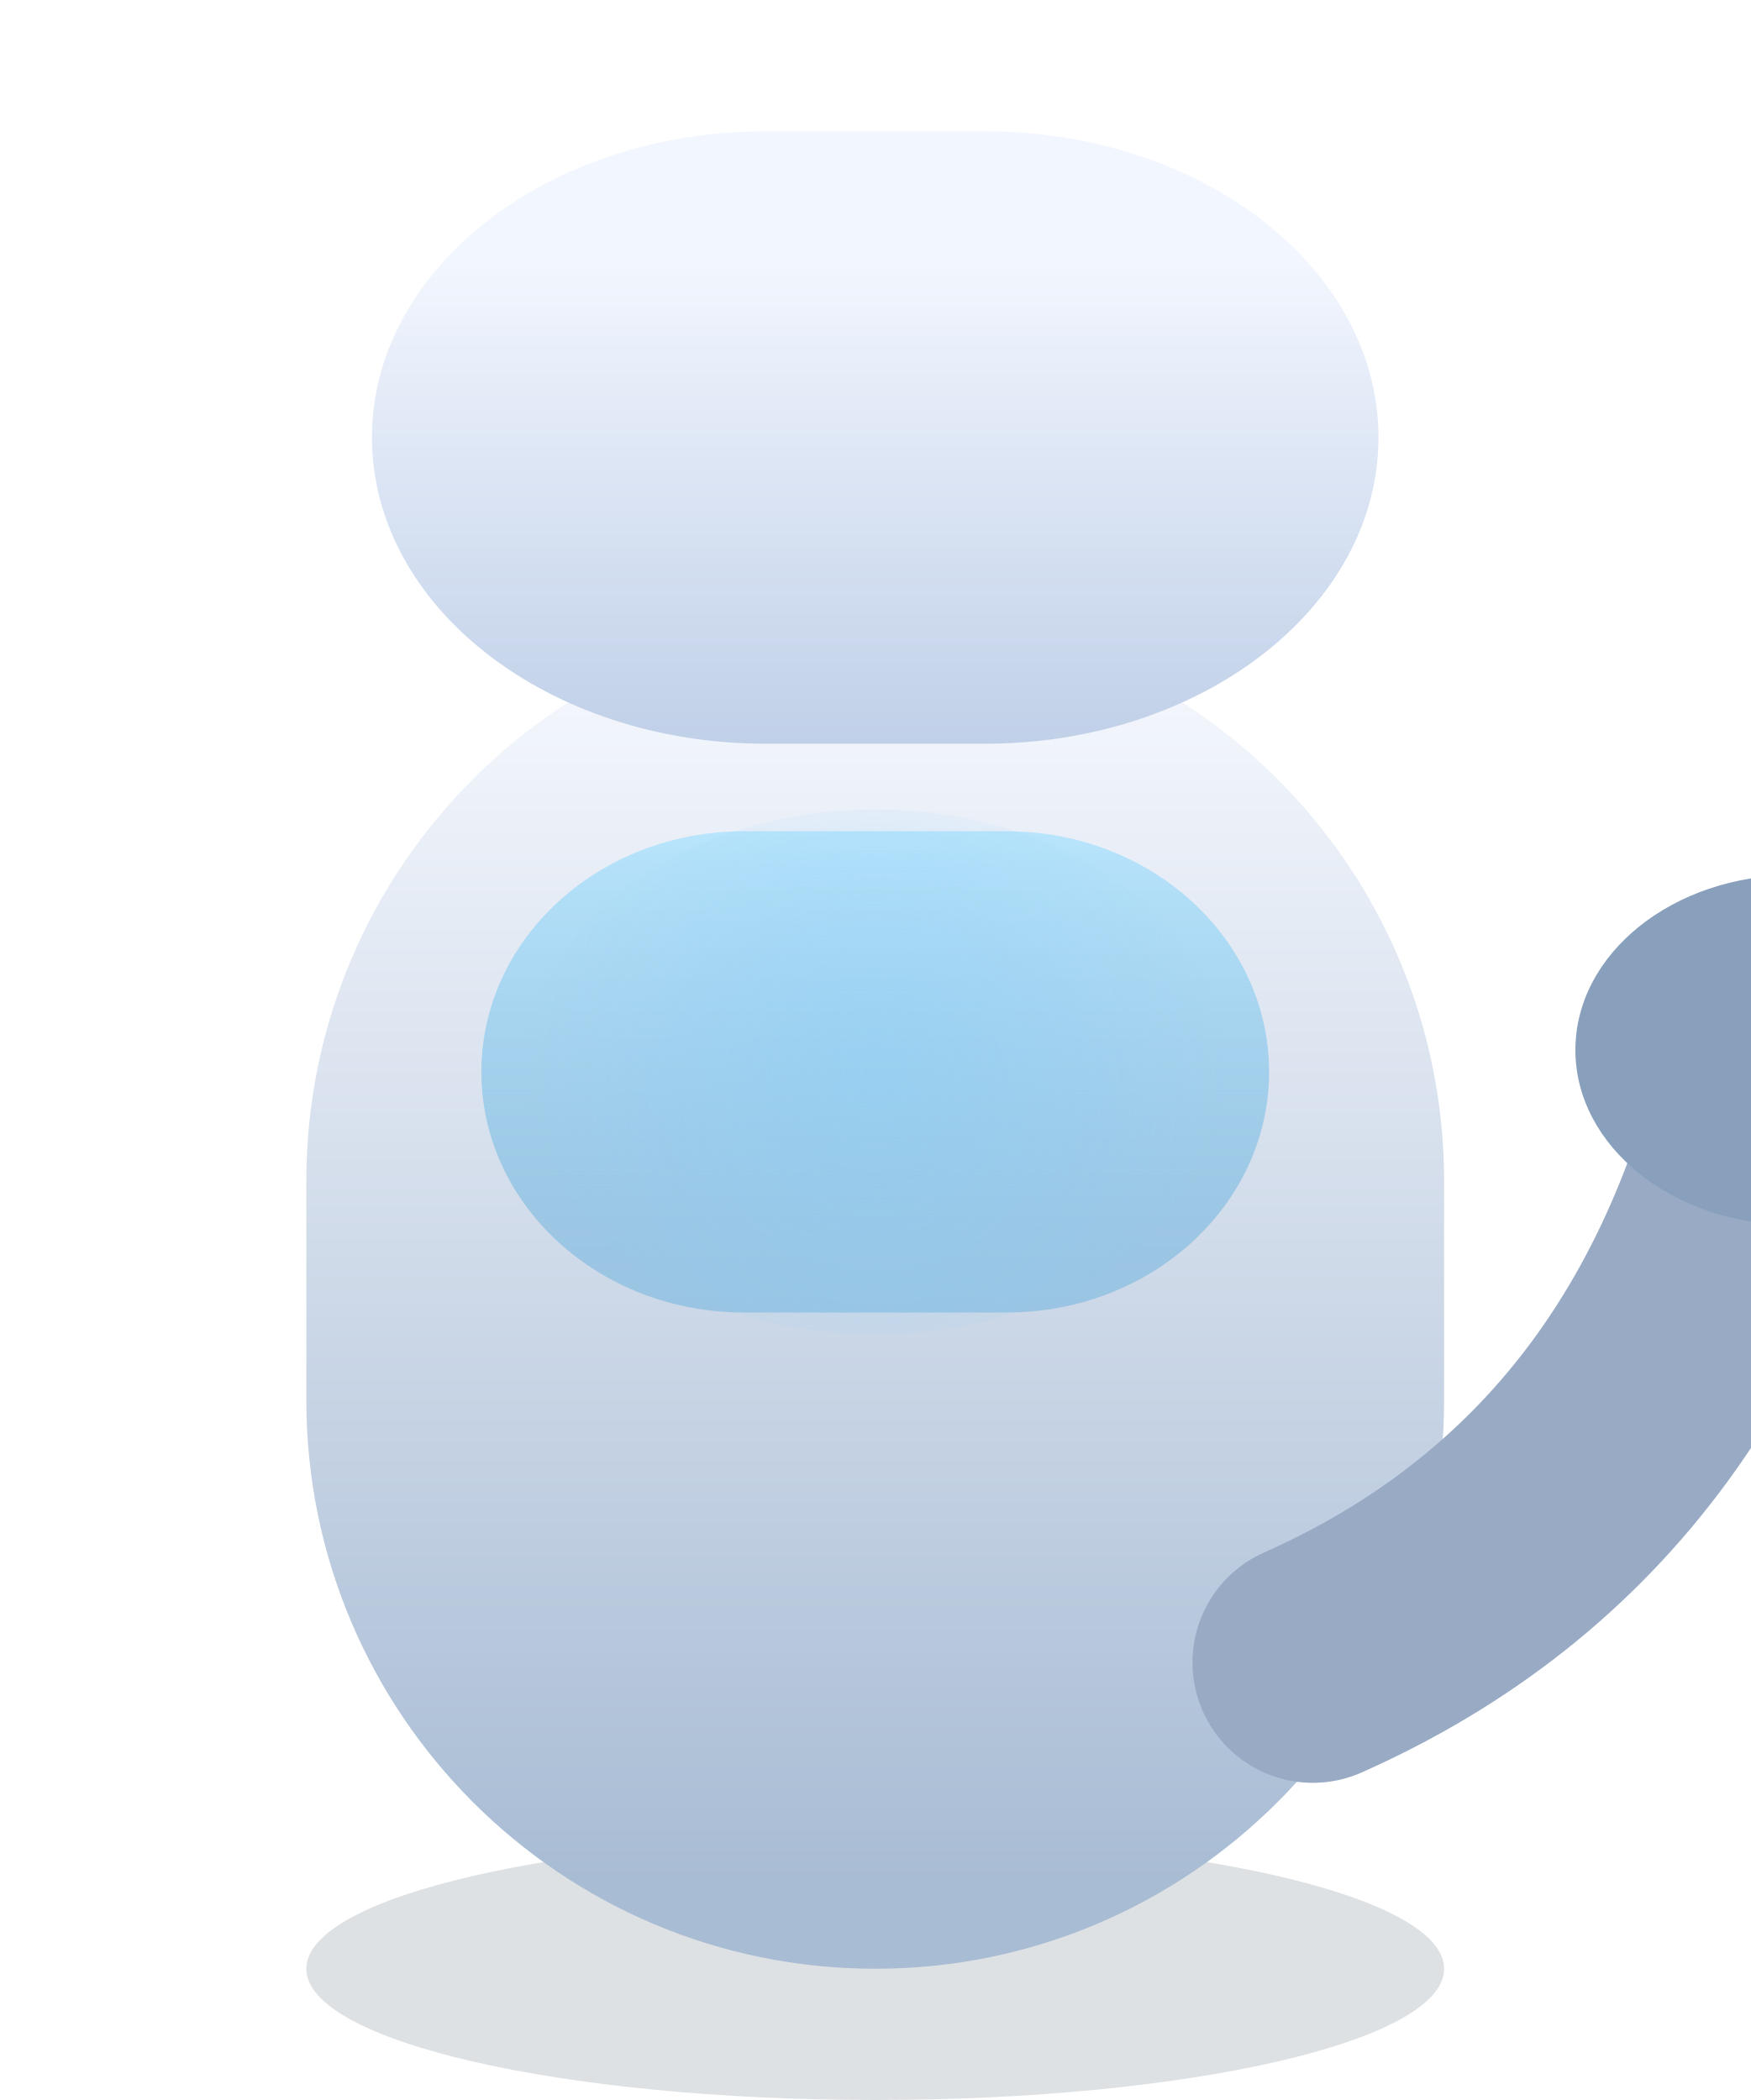
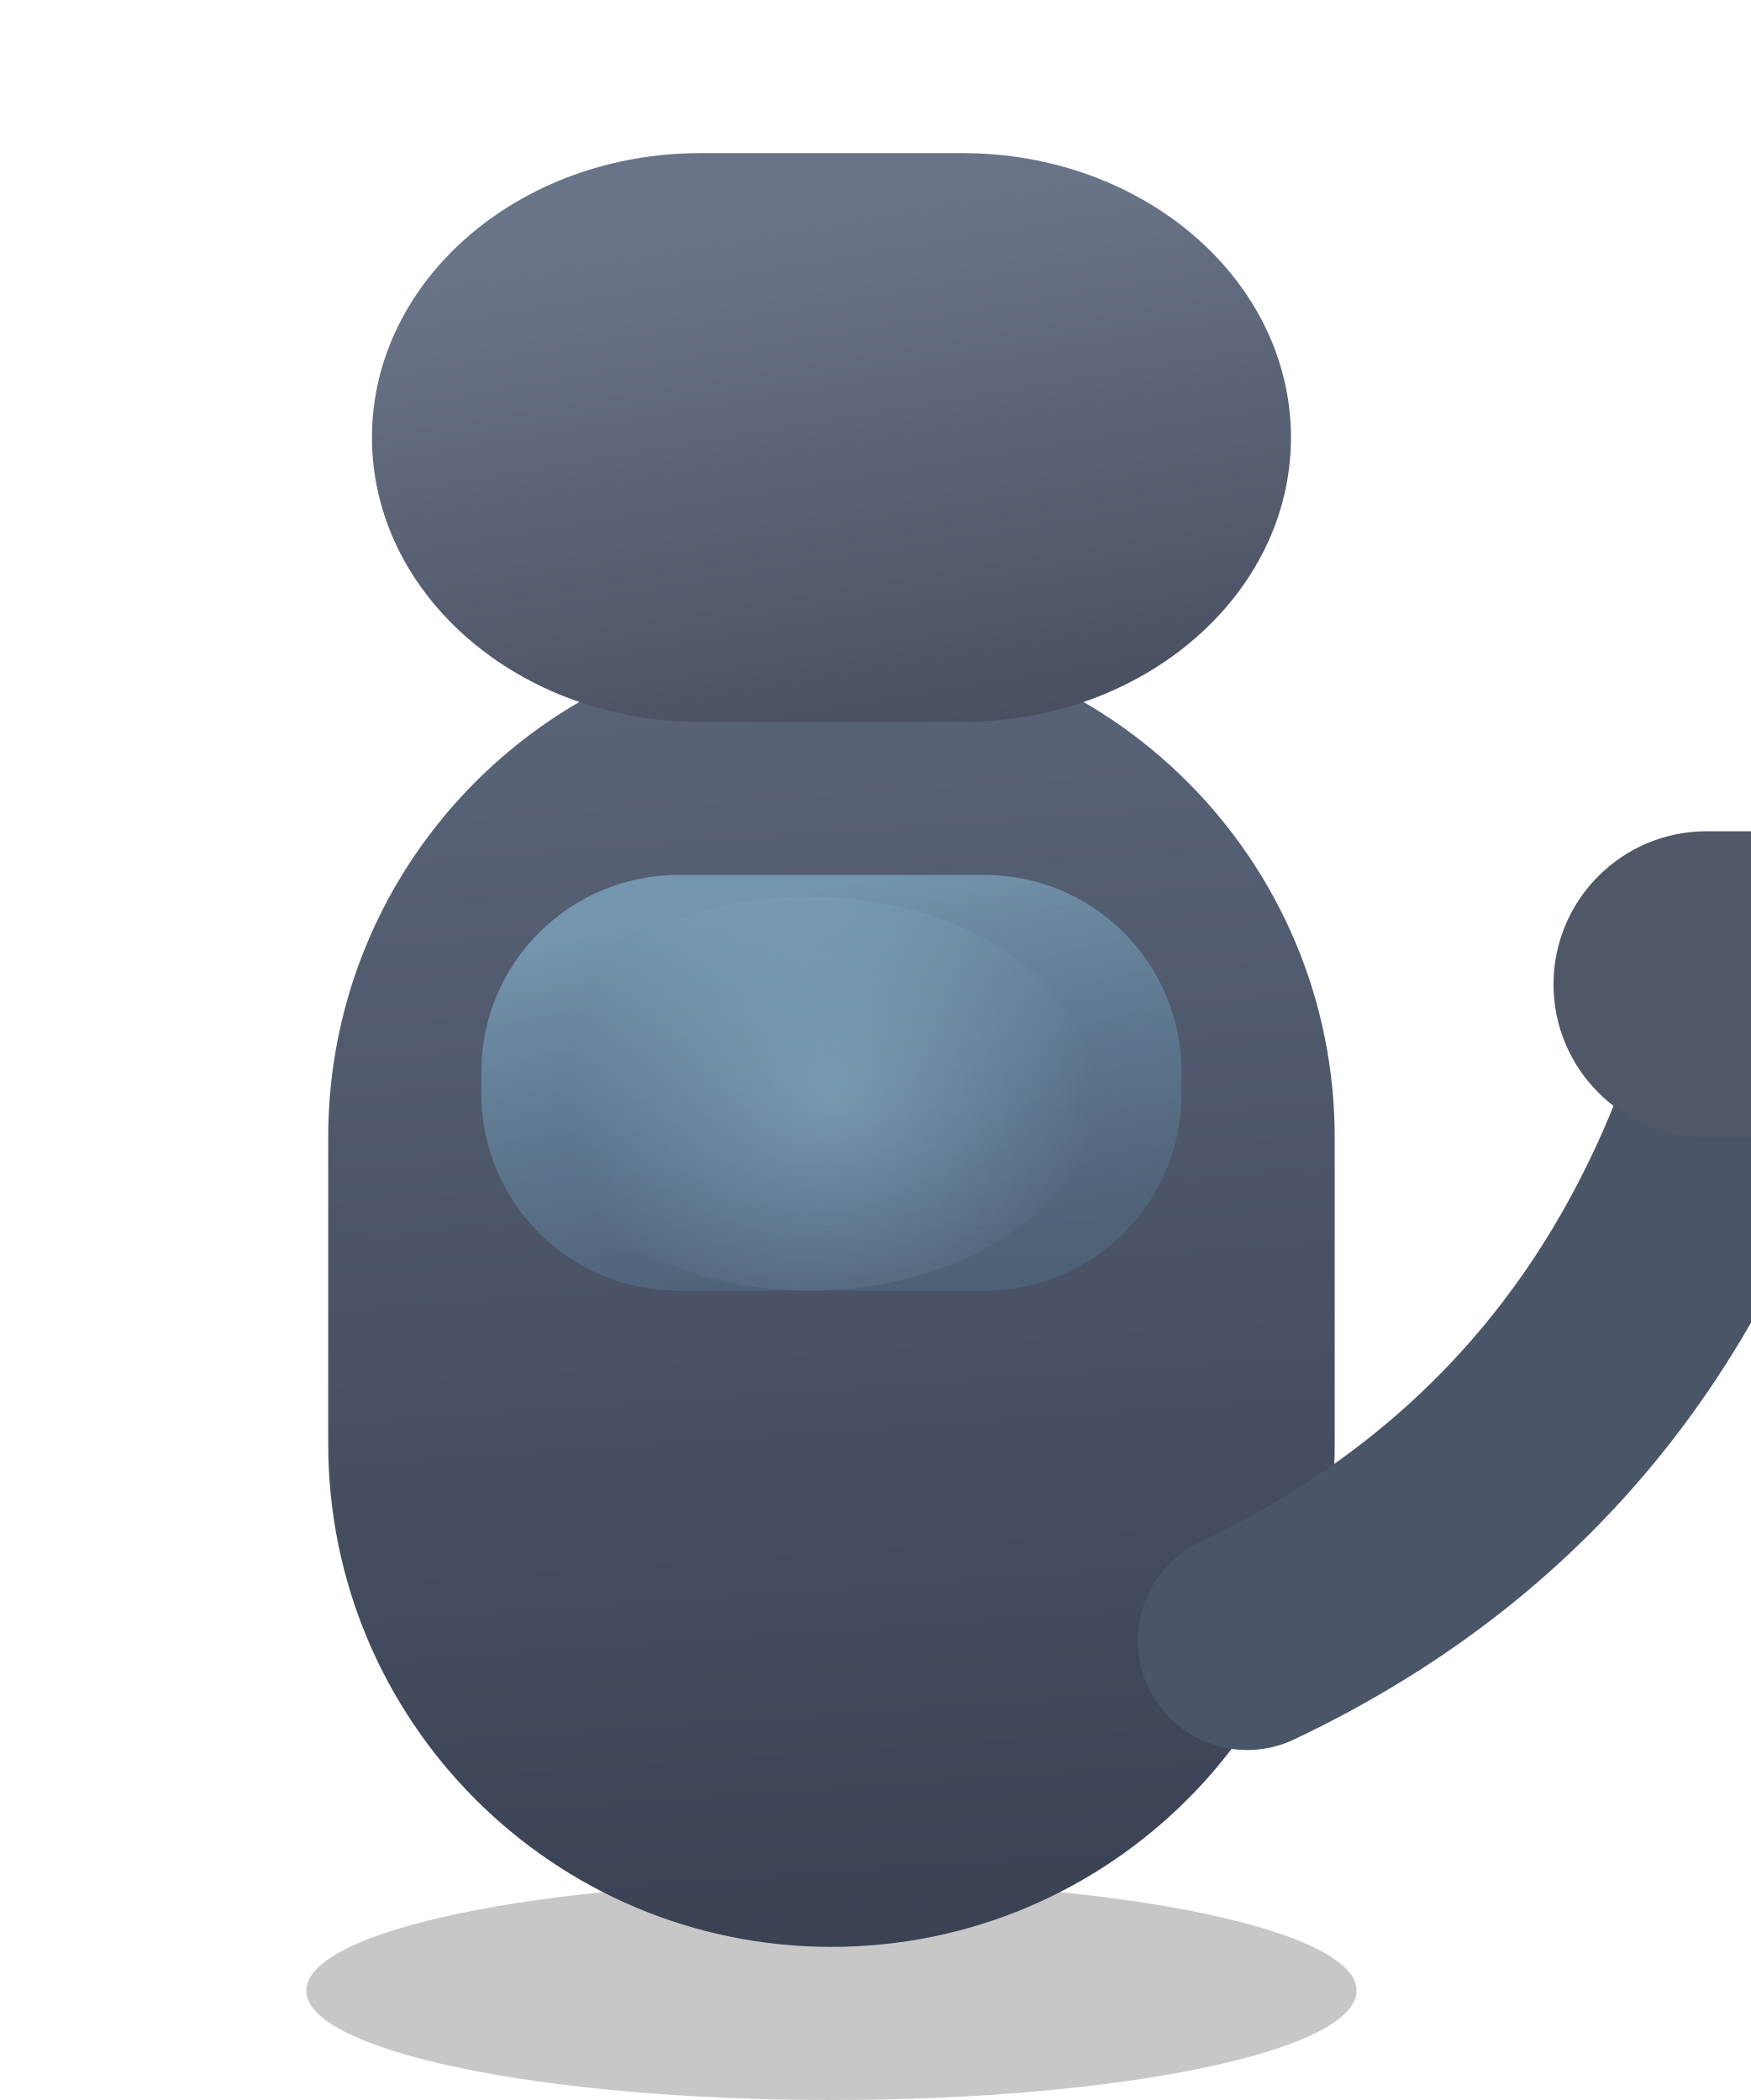
<svg xmlns="http://www.w3.org/2000/svg" viewBox="0 0 80 96" role="img" aria-label="Fuel pump hero">
  <defs>
-     <linearGradient id="pump-body" x1="40" y1="28" x2="40" y2="86" gradientUnits="userSpaceOnUse">
-       <stop stop-color="#F8FAFF" />
-       <stop offset="1" stop-color="#A8BCD4" />
+     <linearGradient id="pump-body" x1="38" y1="30" x2="42" y2="88" gradientUnits="userSpaceOnUse">
+       <stop stop-color="#5a6478" />
+       <stop offset="1" stop-color="#3a4254" />
    </linearGradient>
-     <linearGradient id="pump-head" x1="40" y1="12" x2="40" y2="34" gradientUnits="userSpaceOnUse">
-       <stop stop-color="#F2F6FE" />
-       <stop offset="1" stop-color="#C0D0E8" />
+     <linearGradient id="pump-head" x1="38" y1="10" x2="42" y2="34" gradientUnits="userSpaceOnUse">
+       <stop stop-color="#6a7488" />
+       <stop offset="1" stop-color="#484f60" />
    </linearGradient>
-     <linearGradient id="pump-screen" x1="40" y1="38" x2="40" y2="56" gradientUnits="userSpaceOnUse">
-       <stop stop-color="#B8E4FC" />
-       <stop offset="1" stop-color="#78B8E0" stop-opacity=".6" />
+     <linearGradient id="pump-screen" x1="38" y1="40" x2="42" y2="58" gradientUnits="userSpaceOnUse">
+       <stop stop-color="#8ec4e0" stop-opacity=".55" />
+       <stop offset="1" stop-color="#5a8aa8" stop-opacity=".25" />
    </linearGradient>
-     <radialGradient id="pump-glow" cx="40" cy="49" r="16" gradientUnits="userSpaceOnUse">
-       <stop stop-color="#88D0F8" stop-opacity=".38" />
-       <stop offset="1" stop-color="#88D0F8" stop-opacity="0" />
+     <radialGradient id="pump-glow" cx="38" cy="50" r="12" gradientUnits="userSpaceOnUse">
+       <stop stop-color="#a8d8f0" stop-opacity=".35" />
+       <stop offset="1" stop-color="#a8d8f0" stop-opacity="0" />
    </radialGradient>
  </defs>
-   <ellipse cx="40" cy="90" rx="26" ry="6" fill="rgba(15,40,60,.14)" />
-   <rect x="14" y="28" width="52" height="62" rx="26" fill="url(#pump-body)" />
-   <rect x="17" y="6" width="46" height="28" rx="18" fill="url(#pump-head)" />
-   <rect x="22" y="38" width="36" height="22" rx="12" fill="url(#pump-screen)" />
-   <path d="M60 76 Q78 68, 82 46" fill="none" stroke="#98AAC4" stroke-width="11" stroke-linecap="round" />
-   <rect x="72" y="40" width="20" height="16" rx="10" fill="#88A0BC" />
-   <ellipse cx="40" cy="49" rx="16" ry="12" fill="url(#pump-glow)" />
+   <ellipse cx="38" cy="91" rx="24" ry="5" fill="rgba(0,0,0,.22)" />
+   <rect x="15" y="29" width="46" height="60" rx="23" fill="url(#pump-body)" />
+   <rect x="17" y="7" width="42" height="26" rx="15" fill="url(#pump-head)" />
+   <rect x="22" y="40" width="32" height="19" rx="9" fill="url(#pump-screen)" />
+   <path d="M57 75 Q76 66, 81 44" fill="none" stroke="#4a5568" stroke-width="10" stroke-linecap="round" />
+   <rect x="71" y="38" width="18" height="14" rx="7" fill="#505868" />
+   <ellipse cx="37" cy="50" rx="13" ry="9" fill="url(#pump-glow)" />
</svg>
